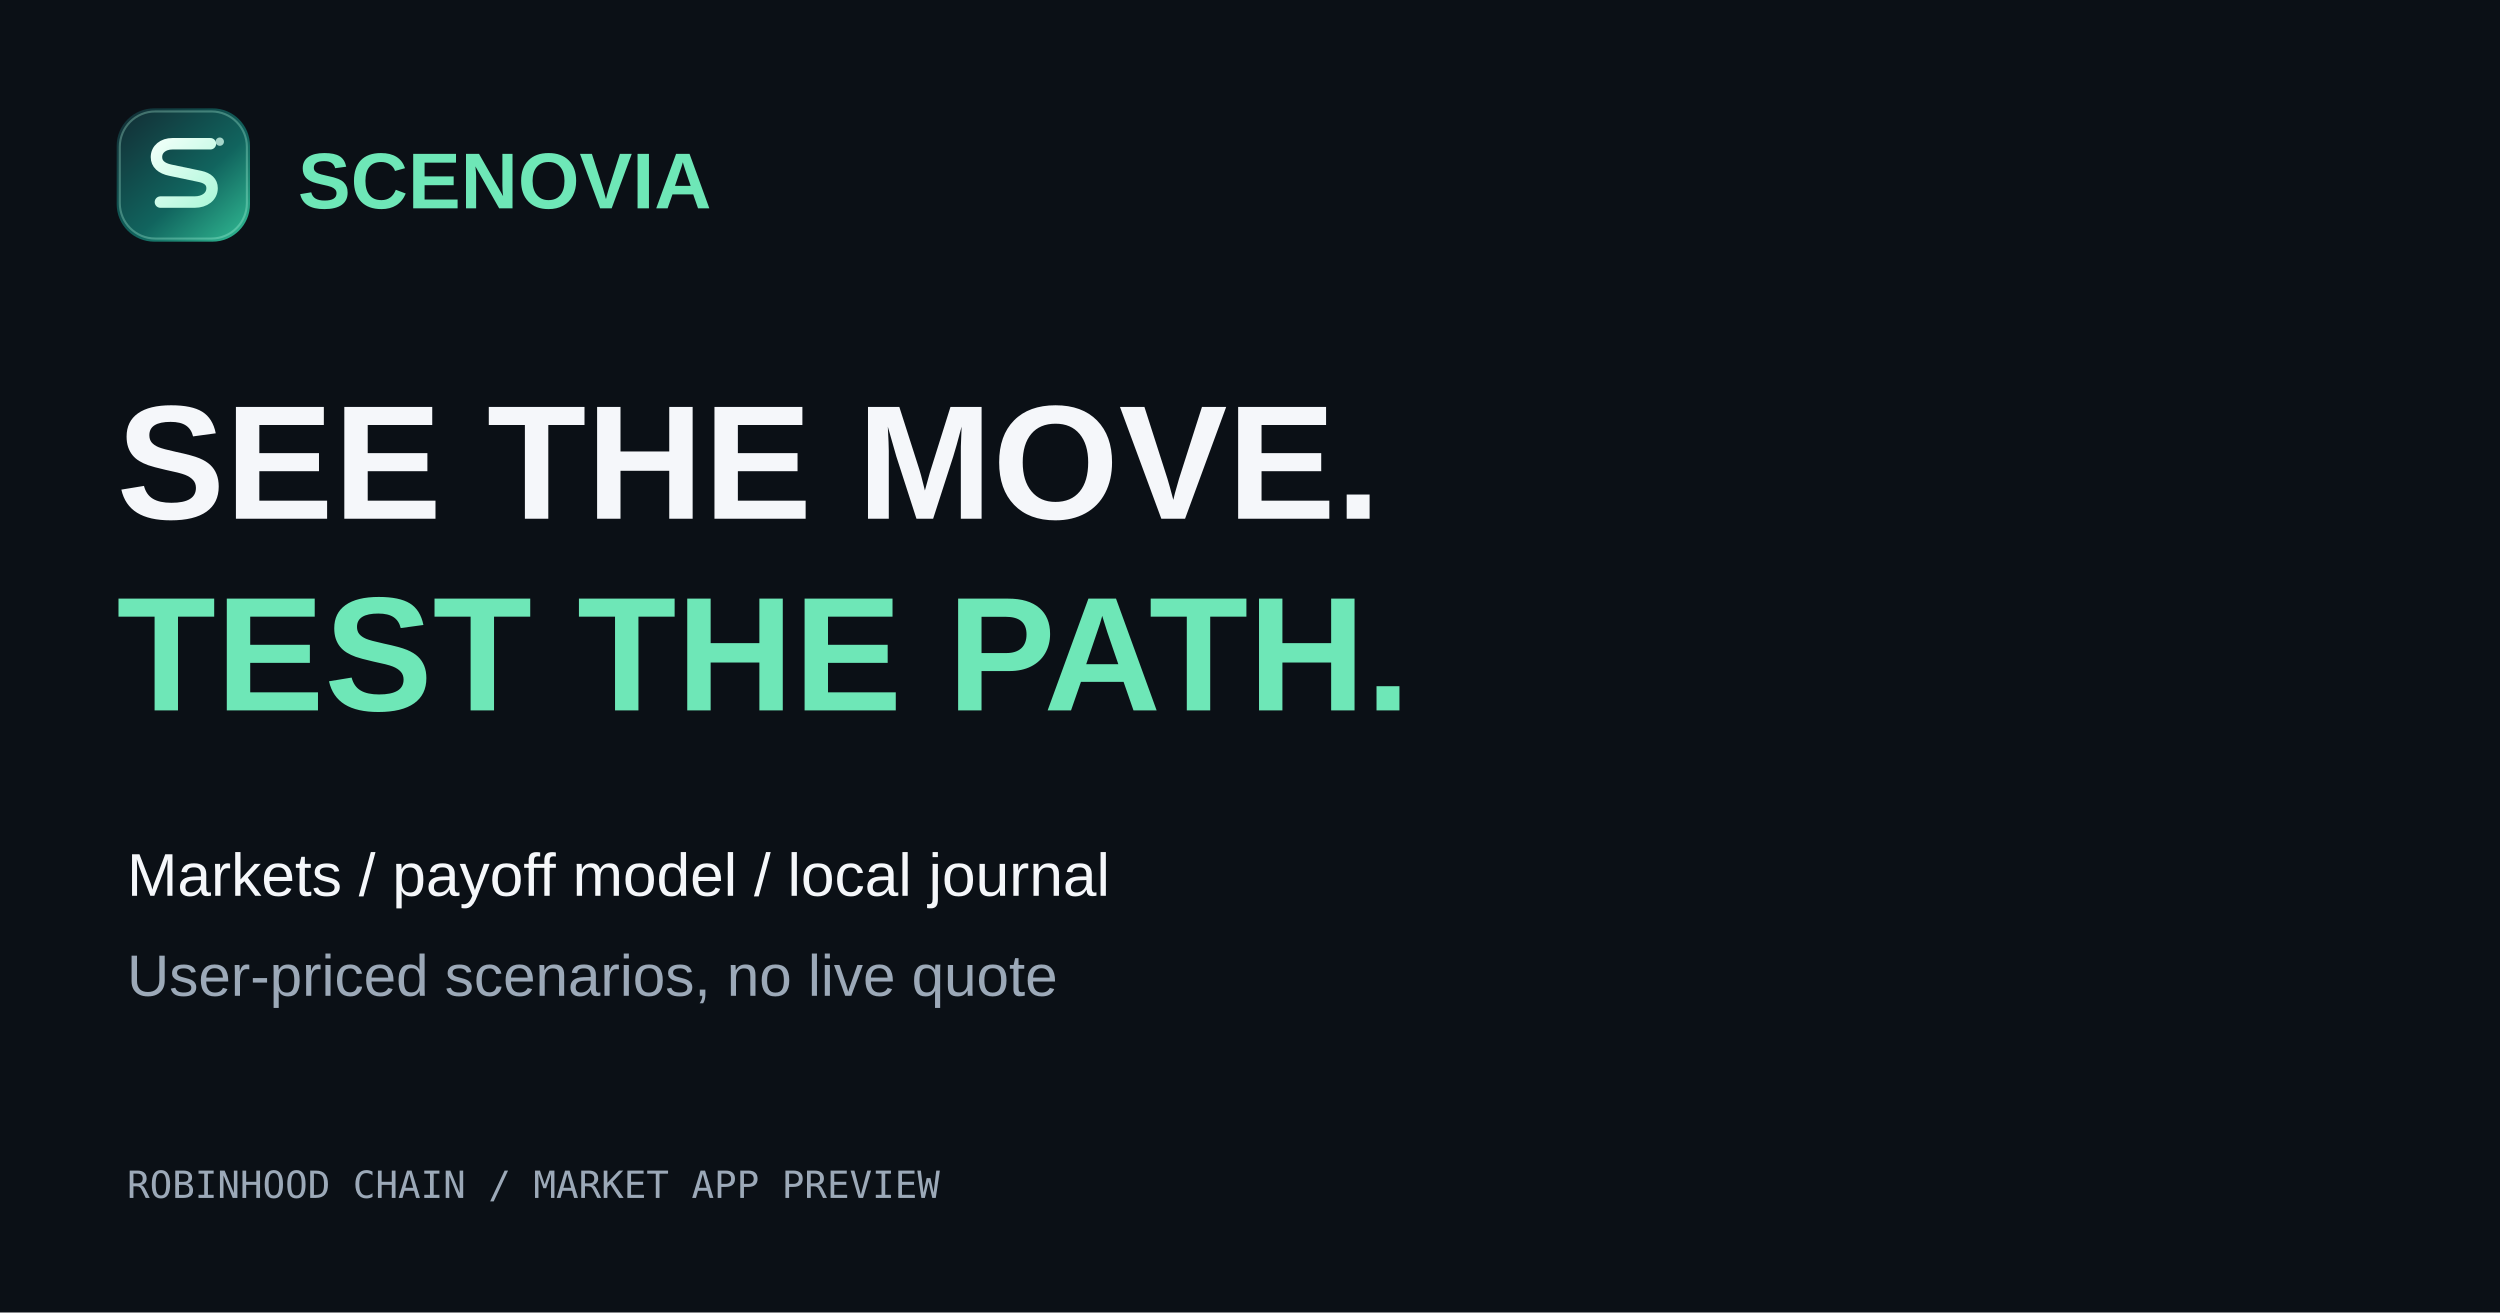
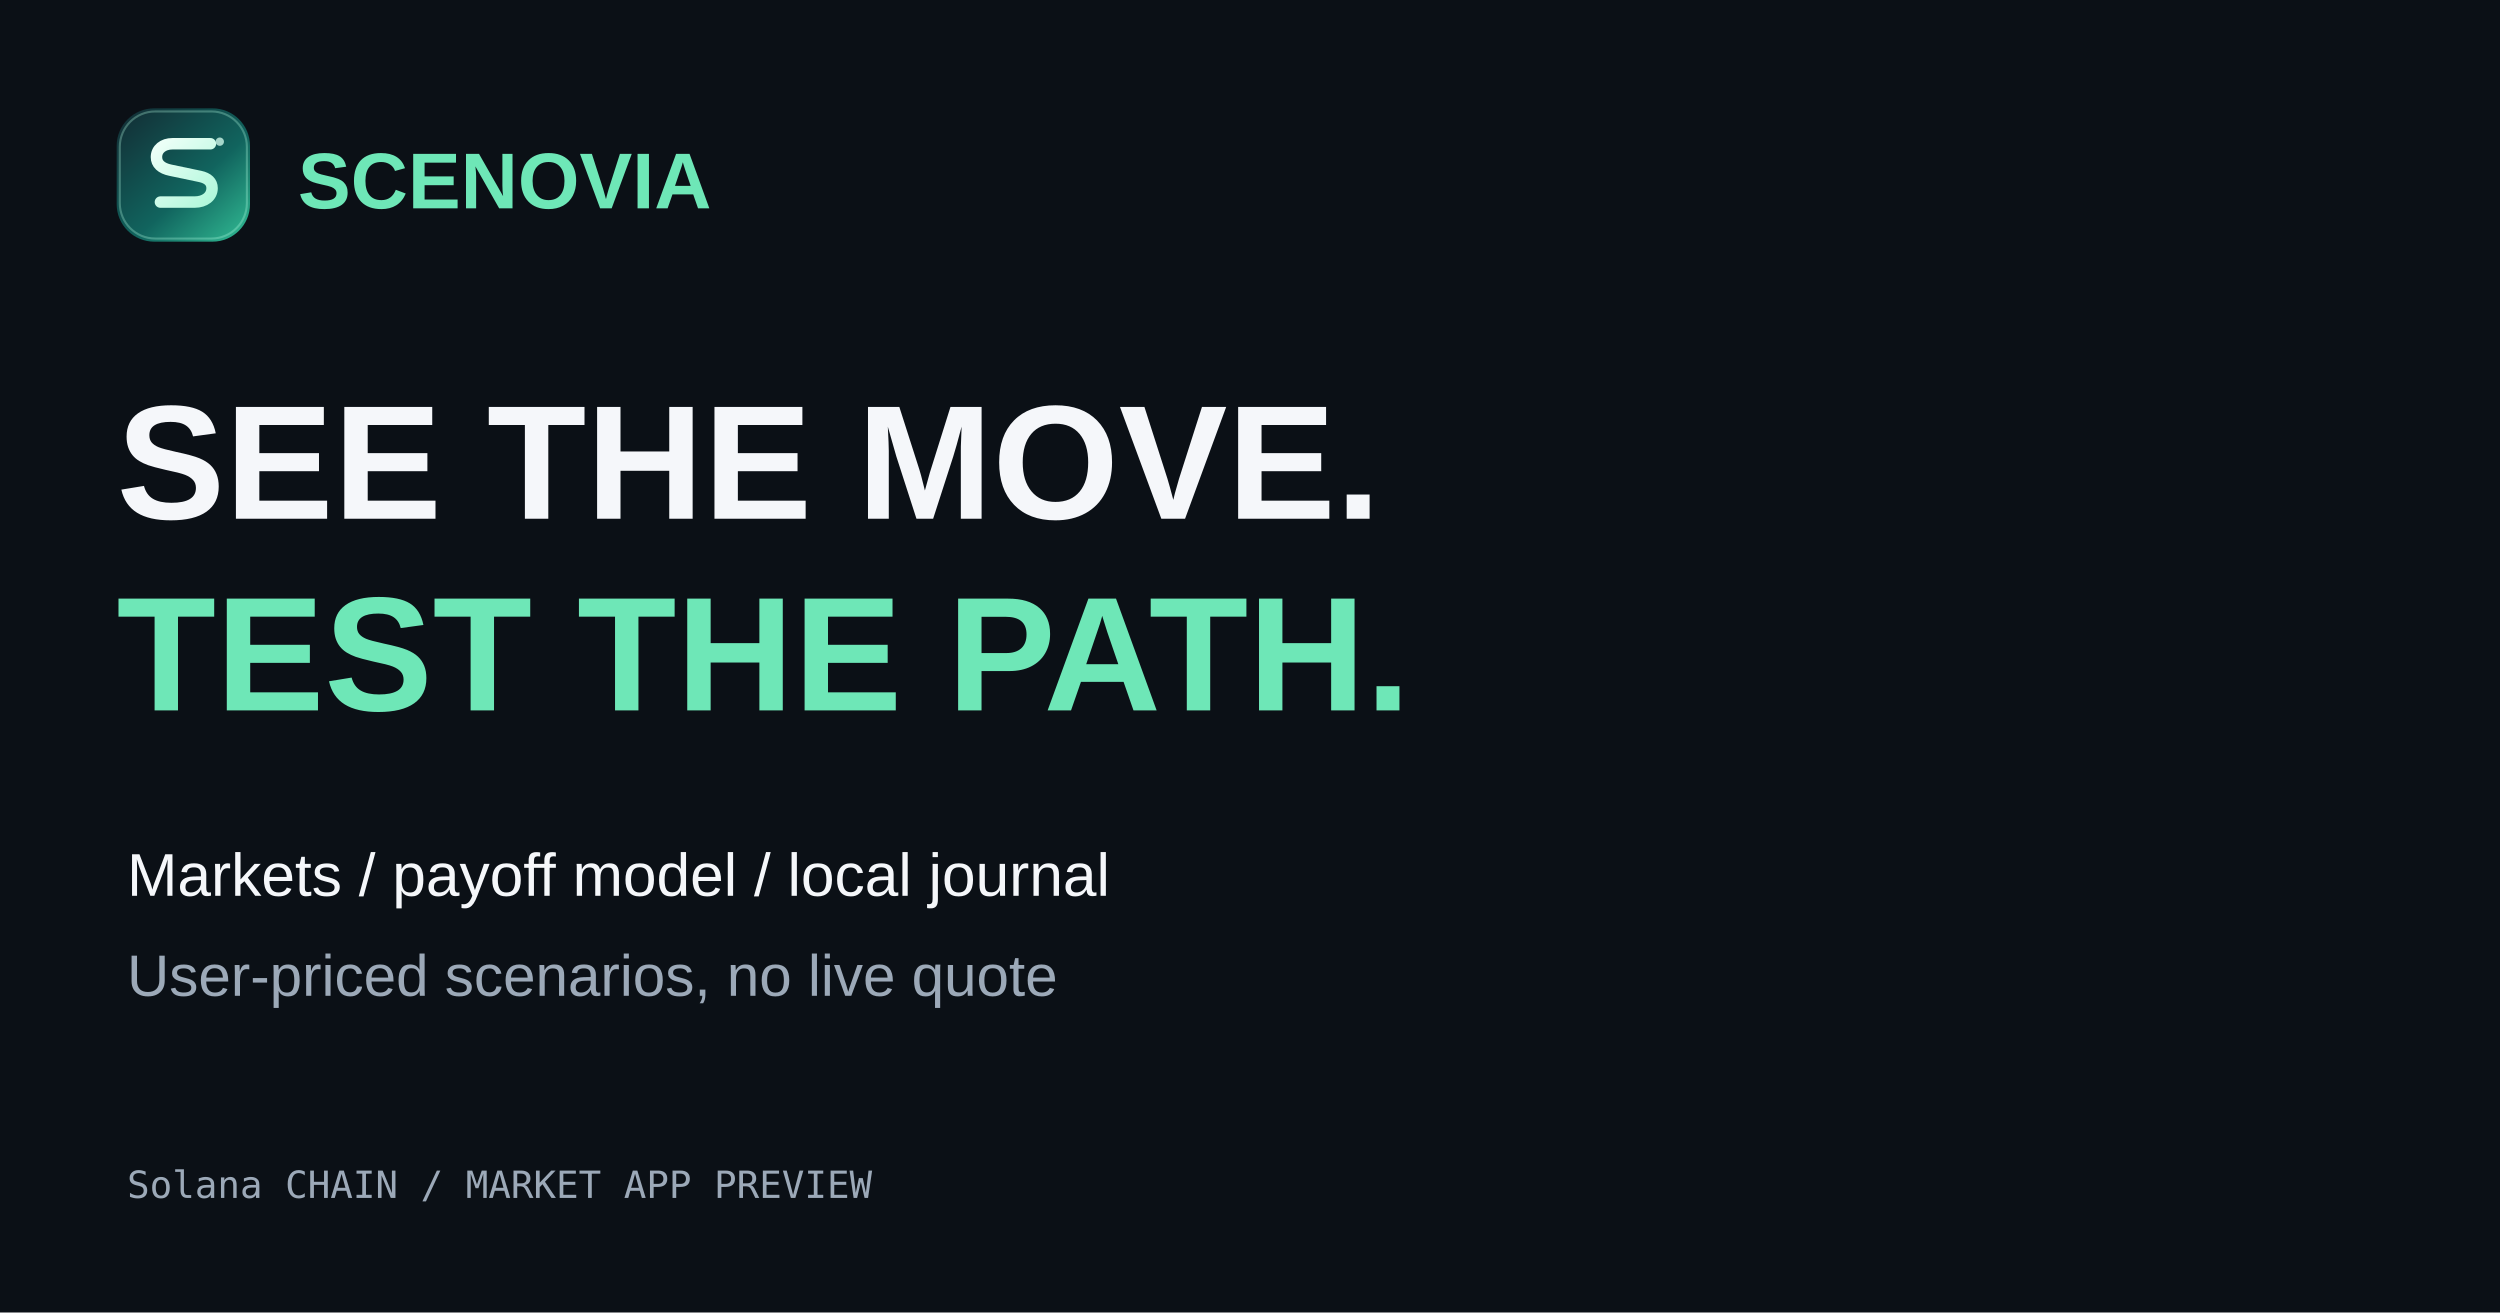
<svg xmlns="http://www.w3.org/2000/svg" width="1200" height="630" viewBox="0 0 1200 630" role="img" aria-labelledby="title desc">
  <rect width="1200" height="630" fill="#0b1016" />
  <defs>
    <linearGradient id="badge" x1="56" y1="52" x2="120" y2="122" gradientUnits="userSpaceOnUse">
      <stop offset="0" stop-color="#122b33" />
      <stop offset=".55" stop-color="#11645e" />
      <stop offset="1" stop-color="#36c99c" />
    </linearGradient>
    <linearGradient id="mark" x1="73" y1="73" x2="106" y2="108" gradientUnits="userSpaceOnUse">
      <stop offset="0" stop-color="#ecfff7" />
      <stop offset="1" stop-color="#9ef6d2" />
    </linearGradient>
    <radialGradient id="glow" cx="0" cy="0" r="1" gradientTransform="translate(110 65) rotate(135) scale(50)">
      <stop stop-color="#a4ffe0" stop-opacity=".24" />
      <stop offset="1" stop-color="#a4ffe0" stop-opacity="0" />
    </radialGradient>
  </defs>
  <rect x="56" y="52" width="64" height="64" rx="18" fill="url(#badge)" />
  <rect x="56" y="52" width="64" height="64" rx="18" fill="url(#glow)" />
  <rect x="57.5" y="53.5" width="61" height="61" rx="17" fill="none" stroke="#b5ffe3" stroke-opacity=".3" />
  <path d="M101 69H82.8c-4.5 0-7.7 2.6-7.7 6.4 0 3.2 2.3 5.4 6.7 6.3l14.3 3c3.7.8 5.7 2.7 5.7 5.6 0 4-3.5 6.7-8.4 6.7H77" fill="none" stroke="url(#mark)" stroke-width="5.5" stroke-linecap="round" stroke-linejoin="round" />
  <circle cx="105.5" cy="68" r="2" fill="#d8fff0" fill-opacity=".75" />
  <text x="143" y="100" fill="#6ee7b7" font-family="Arial, Helvetica, sans-serif" font-size="38" font-weight="700" text-anchor="start">SCENOVIA</text>
  <text x="56" y="249" fill="#f5f7fa" font-family="Arial, Helvetica, sans-serif" font-size="78" font-weight="700" text-anchor="start">SEE THE MOVE.</text>
  <text x="56" y="341" fill="#6ee7b7" font-family="Arial, Helvetica, sans-serif" font-size="78" font-weight="700" text-anchor="start">TEST THE PATH.</text>
  <text x="61" y="430" fill="#f5f7fa" font-family="Arial, Helvetica, sans-serif" font-size="29" font-weight="400" text-anchor="start">Markets / payoff model / local journal</text>
  <text x="61" y="478" fill="#9ca9b8" font-family="Arial, Helvetica, sans-serif" font-size="28" font-weight="400" text-anchor="start">User-priced scenarios, no live quote</text>
-   <text x="61" y="575" fill="#9ca9b8" font-family="Consolas, monospace" font-size="18" font-weight="400" text-anchor="start">ROBINHOOD CHAIN / MARKET APP PREVIEW</text>
+   <text x="61" y="575" fill="#9ca9b8" font-family="Consolas, monospace" font-size="18" font-weight="400" text-anchor="start">Solana CHAIN / MARKET APP PREVIEW</text>
</svg>
